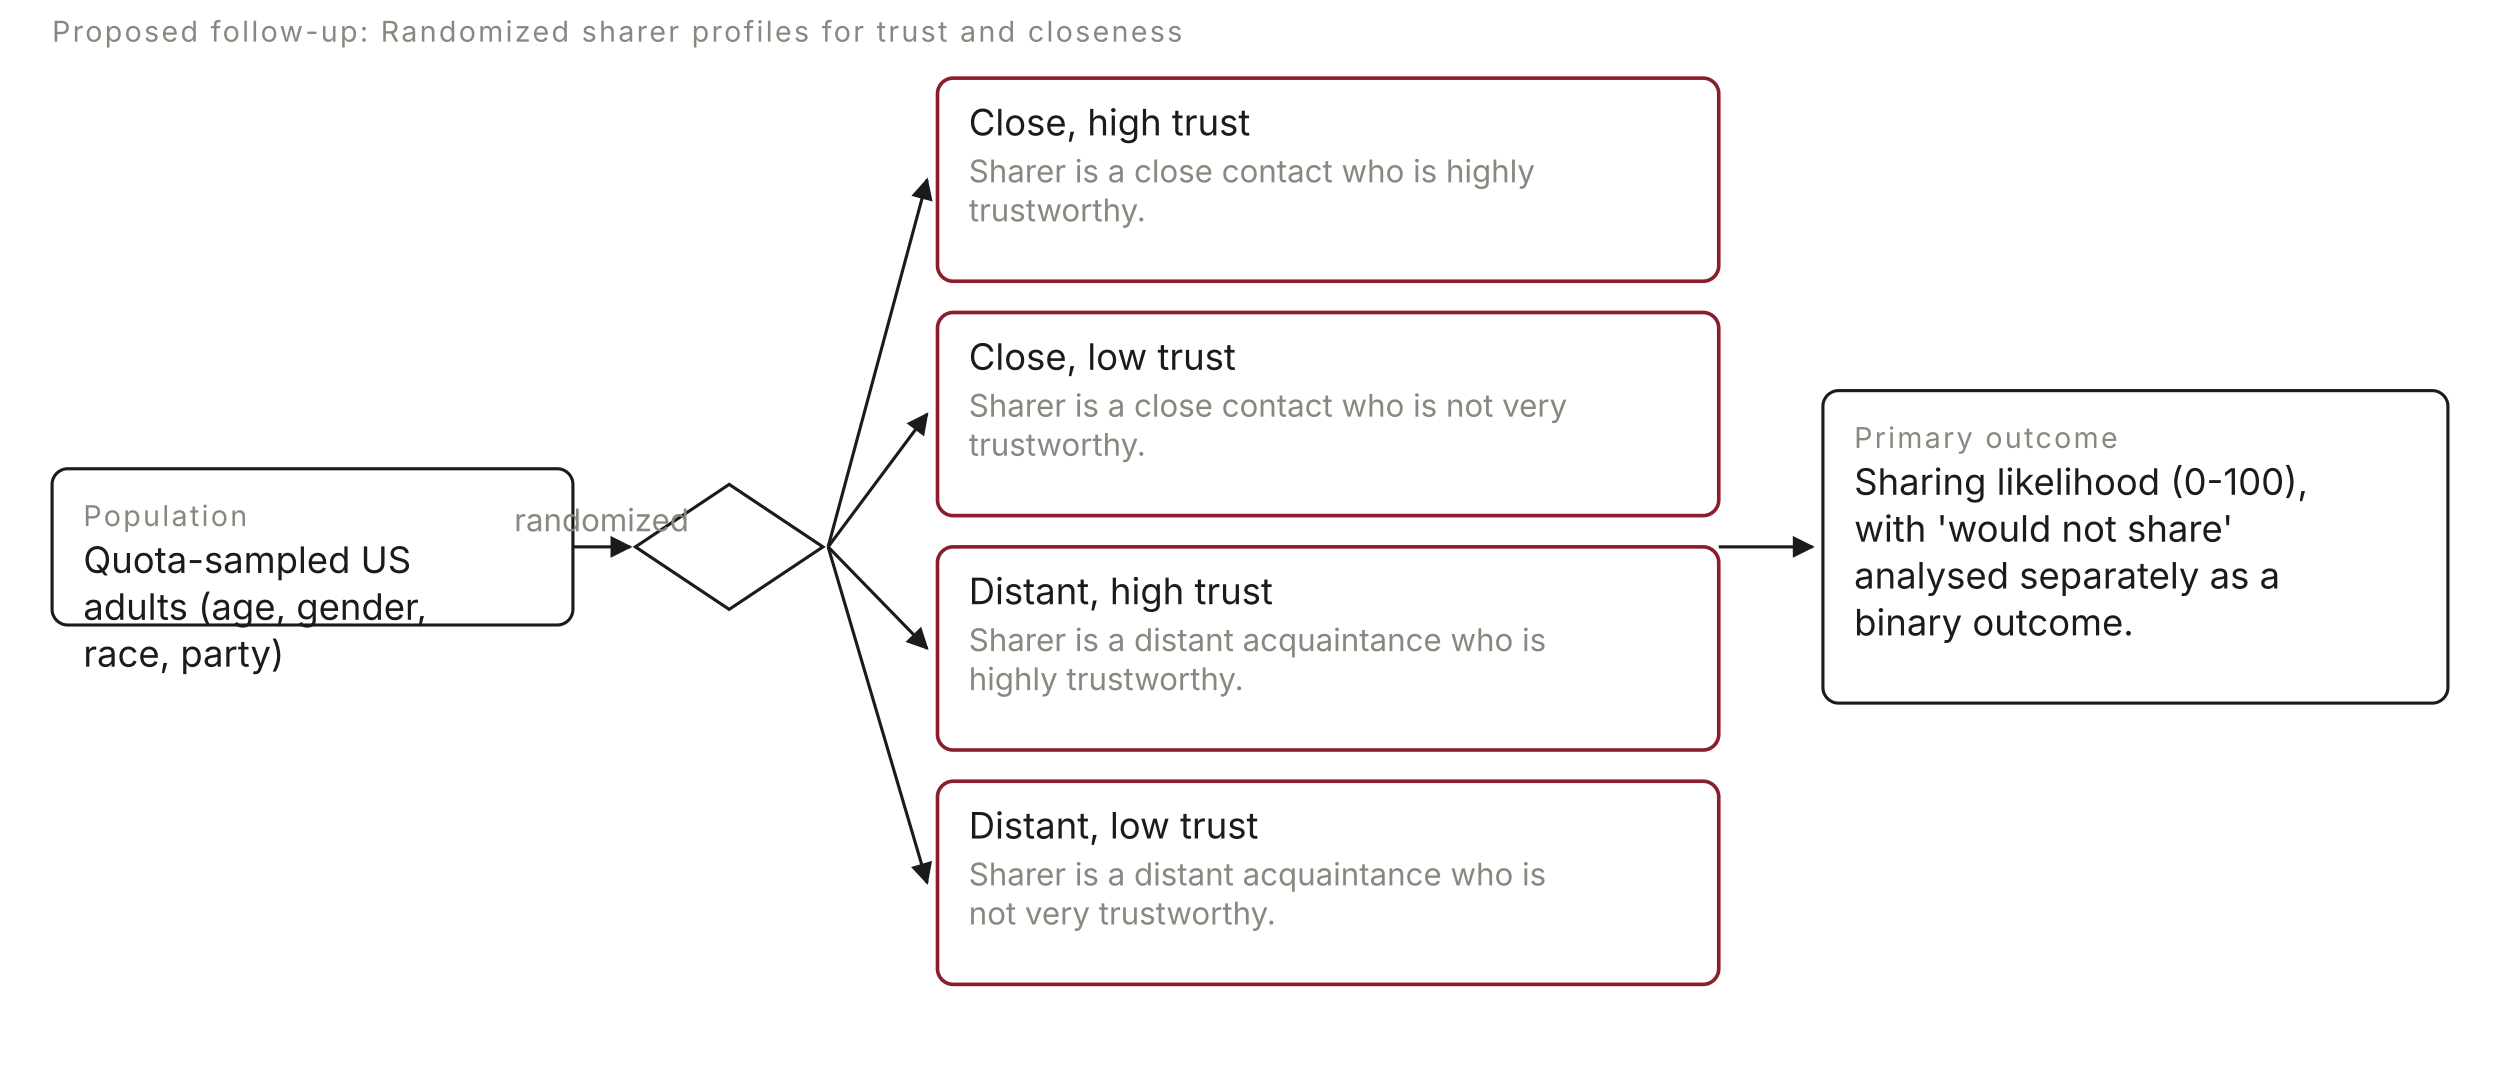
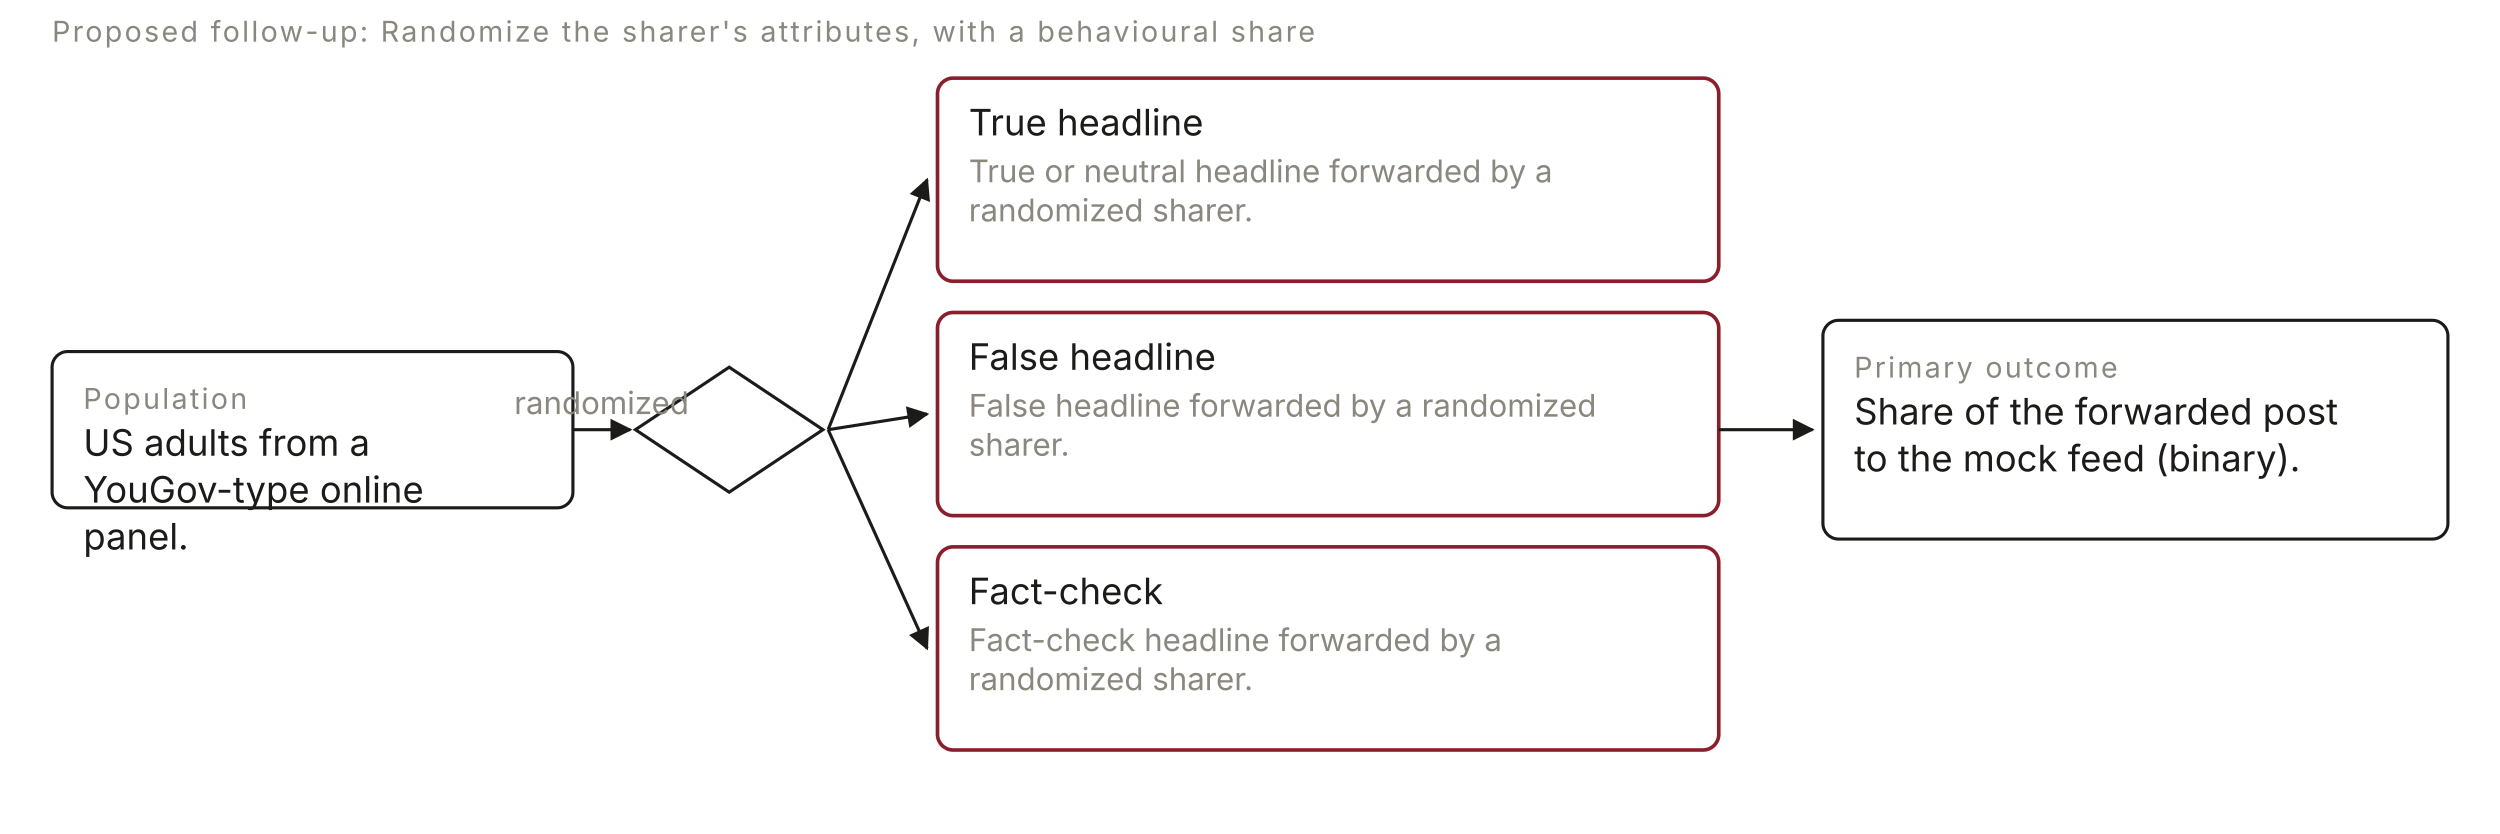
- <svg xmlns="http://www.w3.org/2000/svg" viewBox="0 0 960 410" width="100%" role="img" aria-labelledby="fd-title fd-desc">
+ <svg xmlns="http://www.w3.org/2000/svg" viewBox="0 0 960 320" width="100%" role="img" aria-labelledby="fd-title fd-desc">
  <style>
:root{--fd-ink:#1c1b19;--fd-muted:#8a877f;--fd-rule:#d9d5cc;--fd-accent:#8b1e2d;--fd-bg:#ffffff}
@media (prefers-color-scheme: dark){:root{--fd-ink:#ecebe6;--fd-muted:#b4b1a9;--fd-rule:#4a4a52;--fd-accent:#e08a96;--fd-bg:#1d1d23}}
.box{fill:var(--fd-bg,#fff);stroke:var(--fd-ink,#1c1b19);stroke-width:1.2}
.arm{fill:var(--fd-bg,#fff);stroke:var(--fd-accent,#8b1e2d);stroke-width:1.4}
.soft{fill:var(--fd-bg,#fff);stroke:var(--fd-rule,#d9d5cc);stroke-width:1.2}
text{font-family:Inter,Helvetica,Arial,sans-serif;fill:var(--fd-ink,#1c1b19);font-size:14px}
.cap{font-size:12px;fill:var(--fd-muted,#8a877f)}
.kicker{font-size:11px;letter-spacing:.08em;fill:var(--fd-muted,#8a877f);text-transform:uppercase}
.edge{stroke:var(--fd-ink,#1c1b19);stroke-width:1.2;fill:none;marker-end:url(#fd-arrow)}
.assoc{stroke-dasharray:5 4}
#fd-arrow path{fill:var(--fd-ink,#1c1b19)}
</style>
  <defs>
    <marker id="fd-arrow" viewBox="0 0 10 10" refX="9" refY="5" markerWidth="7" markerHeight="7" orient="auto-start-reverse">
      <path d="M0,0 L10,5 L0,10 z" />
    </marker>
  </defs>
-   <text class="kicker" x="20" y="16">Proposed follow-up: Randomized sharer profiles for trust and closeness</text>
+   <text class="kicker" x="20" y="16">Proposed follow-up: Randomize the sharer's attributes, with a behavioural share</text>
  <g>
-     <rect class="box" x="20" y="180.0" width="200" height="60" rx="6" />
-     <text class="kicker" x="32" y="202.0">Population</text>
-     <text x="32" y="220.0">Quota-sampled US</text>
-     <text x="32" y="238.0">adults (age, gender,</text>
-     <text x="32" y="256.0">race, party)</text>
+     <rect class="box" x="20" y="135.0" width="200" height="60" rx="6" />
+     <text class="kicker" x="32" y="157.0">Population</text>
+     <text x="32" y="175.0">US adults from a</text>
+     <text x="32" y="193.0">YouGov-type online</text>
+     <text x="32" y="211.0">panel.</text>
  </g>
-   <polygon class="box" points="280,186.0 316,210.0 280,234.0 244,210.0" />
-   <path class="edge" d="M220,210.0 L242,210.0" />
-   <text class="cap" x="231.0" y="204.0" text-anchor="middle">randomized</text>
-   <g id="arm-c_close_hi" data-text="Sharer is a close contact who is highly trustworthy.">
+   <polygon class="box" points="280,141.0 316,165.0 280,189.0 244,165.0" />
+   <path class="edge" d="M220,165.0 L242,165.0" />
+   <text class="cap" x="231.0" y="159.0" text-anchor="middle">randomized</text>
+   <g id="arm-c_true" data-text="True or neutral headline forwarded by a randomized sharer.">
    <rect class="arm" x="360" y="30" width="300" height="78" rx="6" />
-     <text x="372" y="52">Close, high trust</text>
-     <text class="cap" x="372" y="70">Sharer is a close contact who is highly</text>
-     <text class="cap" x="372" y="85">trustworthy.</text>
+     <text x="372" y="52">True headline</text>
+     <text class="cap" x="372" y="70">True or neutral headline forwarded by a</text>
+     <text class="cap" x="372" y="85">randomized sharer.</text>
  </g>
-   <path class="edge" d="M318,210.0 L356,69.0" />
-   <g id="arm-c_close_lo" data-text="Sharer is a close contact who is not very trustworthy.">
+   <path class="edge" d="M318,165.0 L356,69.0" />
+   <g id="arm-c_false" data-text="False headline forwarded by a randomized sharer.">
    <rect class="arm" x="360" y="120" width="300" height="78" rx="6" />
-     <text x="372" y="142">Close, low trust</text>
-     <text class="cap" x="372" y="160">Sharer is a close contact who is not very</text>
-     <text class="cap" x="372" y="175">trustworthy.</text>
+     <text x="372" y="142">False headline</text>
+     <text class="cap" x="372" y="160">False headline forwarded by a randomized</text>
+     <text class="cap" x="372" y="175">sharer.</text>
  </g>
-   <path class="edge" d="M318,210.0 L356,159.0" />
-   <g id="arm-c_dist_hi" data-text="Sharer is a distant acquaintance who is highly trustworthy.">
+   <path class="edge" d="M318,165.0 L356,159.0" />
+   <g id="arm-c_fc" data-text="Fact-check headline forwarded by a randomized sharer.">
    <rect class="arm" x="360" y="210" width="300" height="78" rx="6" />
-     <text x="372" y="232">Distant, high trust</text>
-     <text class="cap" x="372" y="250">Sharer is a distant acquaintance who is</text>
-     <text class="cap" x="372" y="265">highly trustworthy.</text>
+     <text x="372" y="232">Fact-check</text>
+     <text class="cap" x="372" y="250">Fact-check headline forwarded by a</text>
+     <text class="cap" x="372" y="265">randomized sharer.</text>
  </g>
-   <path class="edge" d="M318,210.0 L356,249.0" />
-   <g id="arm-c_dist_lo" data-text="Sharer is a distant acquaintance who is not very trustworthy.">
-     <rect class="arm" x="360" y="300" width="300" height="78" rx="6" />
-     <text x="372" y="322">Distant, low trust</text>
-     <text class="cap" x="372" y="340">Sharer is a distant acquaintance who is</text>
-     <text class="cap" x="372" y="355">not very trustworthy.</text>
+   <path class="edge" d="M318,165.0 L356,249.0" />
+   <g>
+     <rect class="box" x="700" y="123.0" width="240" height="84" rx="6" />
+     <text class="kicker" x="712" y="145.0">Primary outcome</text>
+     <text x="712" y="163.0">Share of the forwarded post</text>
+     <text x="712" y="181.0">to the mock feed (binary).</text>
  </g>
-   <path class="edge" d="M318,210.0 L356,339.0" />
-   <g>
-     <rect class="box" x="700" y="150.0" width="240" height="120" rx="6" />
-     <text class="kicker" x="712" y="172.0">Primary outcome</text>
-     <text x="712" y="190.0">Sharing likelihood (0-100),</text>
-     <text x="712" y="208.0">with 'would not share'</text>
-     <text x="712" y="226.0">analysed separately as a</text>
-     <text x="712" y="244.0">binary outcome.</text>
-   </g>
-   <path class="edge" d="M660,210.0 L696,210.0" />
+   <path class="edge" d="M660,165.0 L696,165.0" />
</svg>
